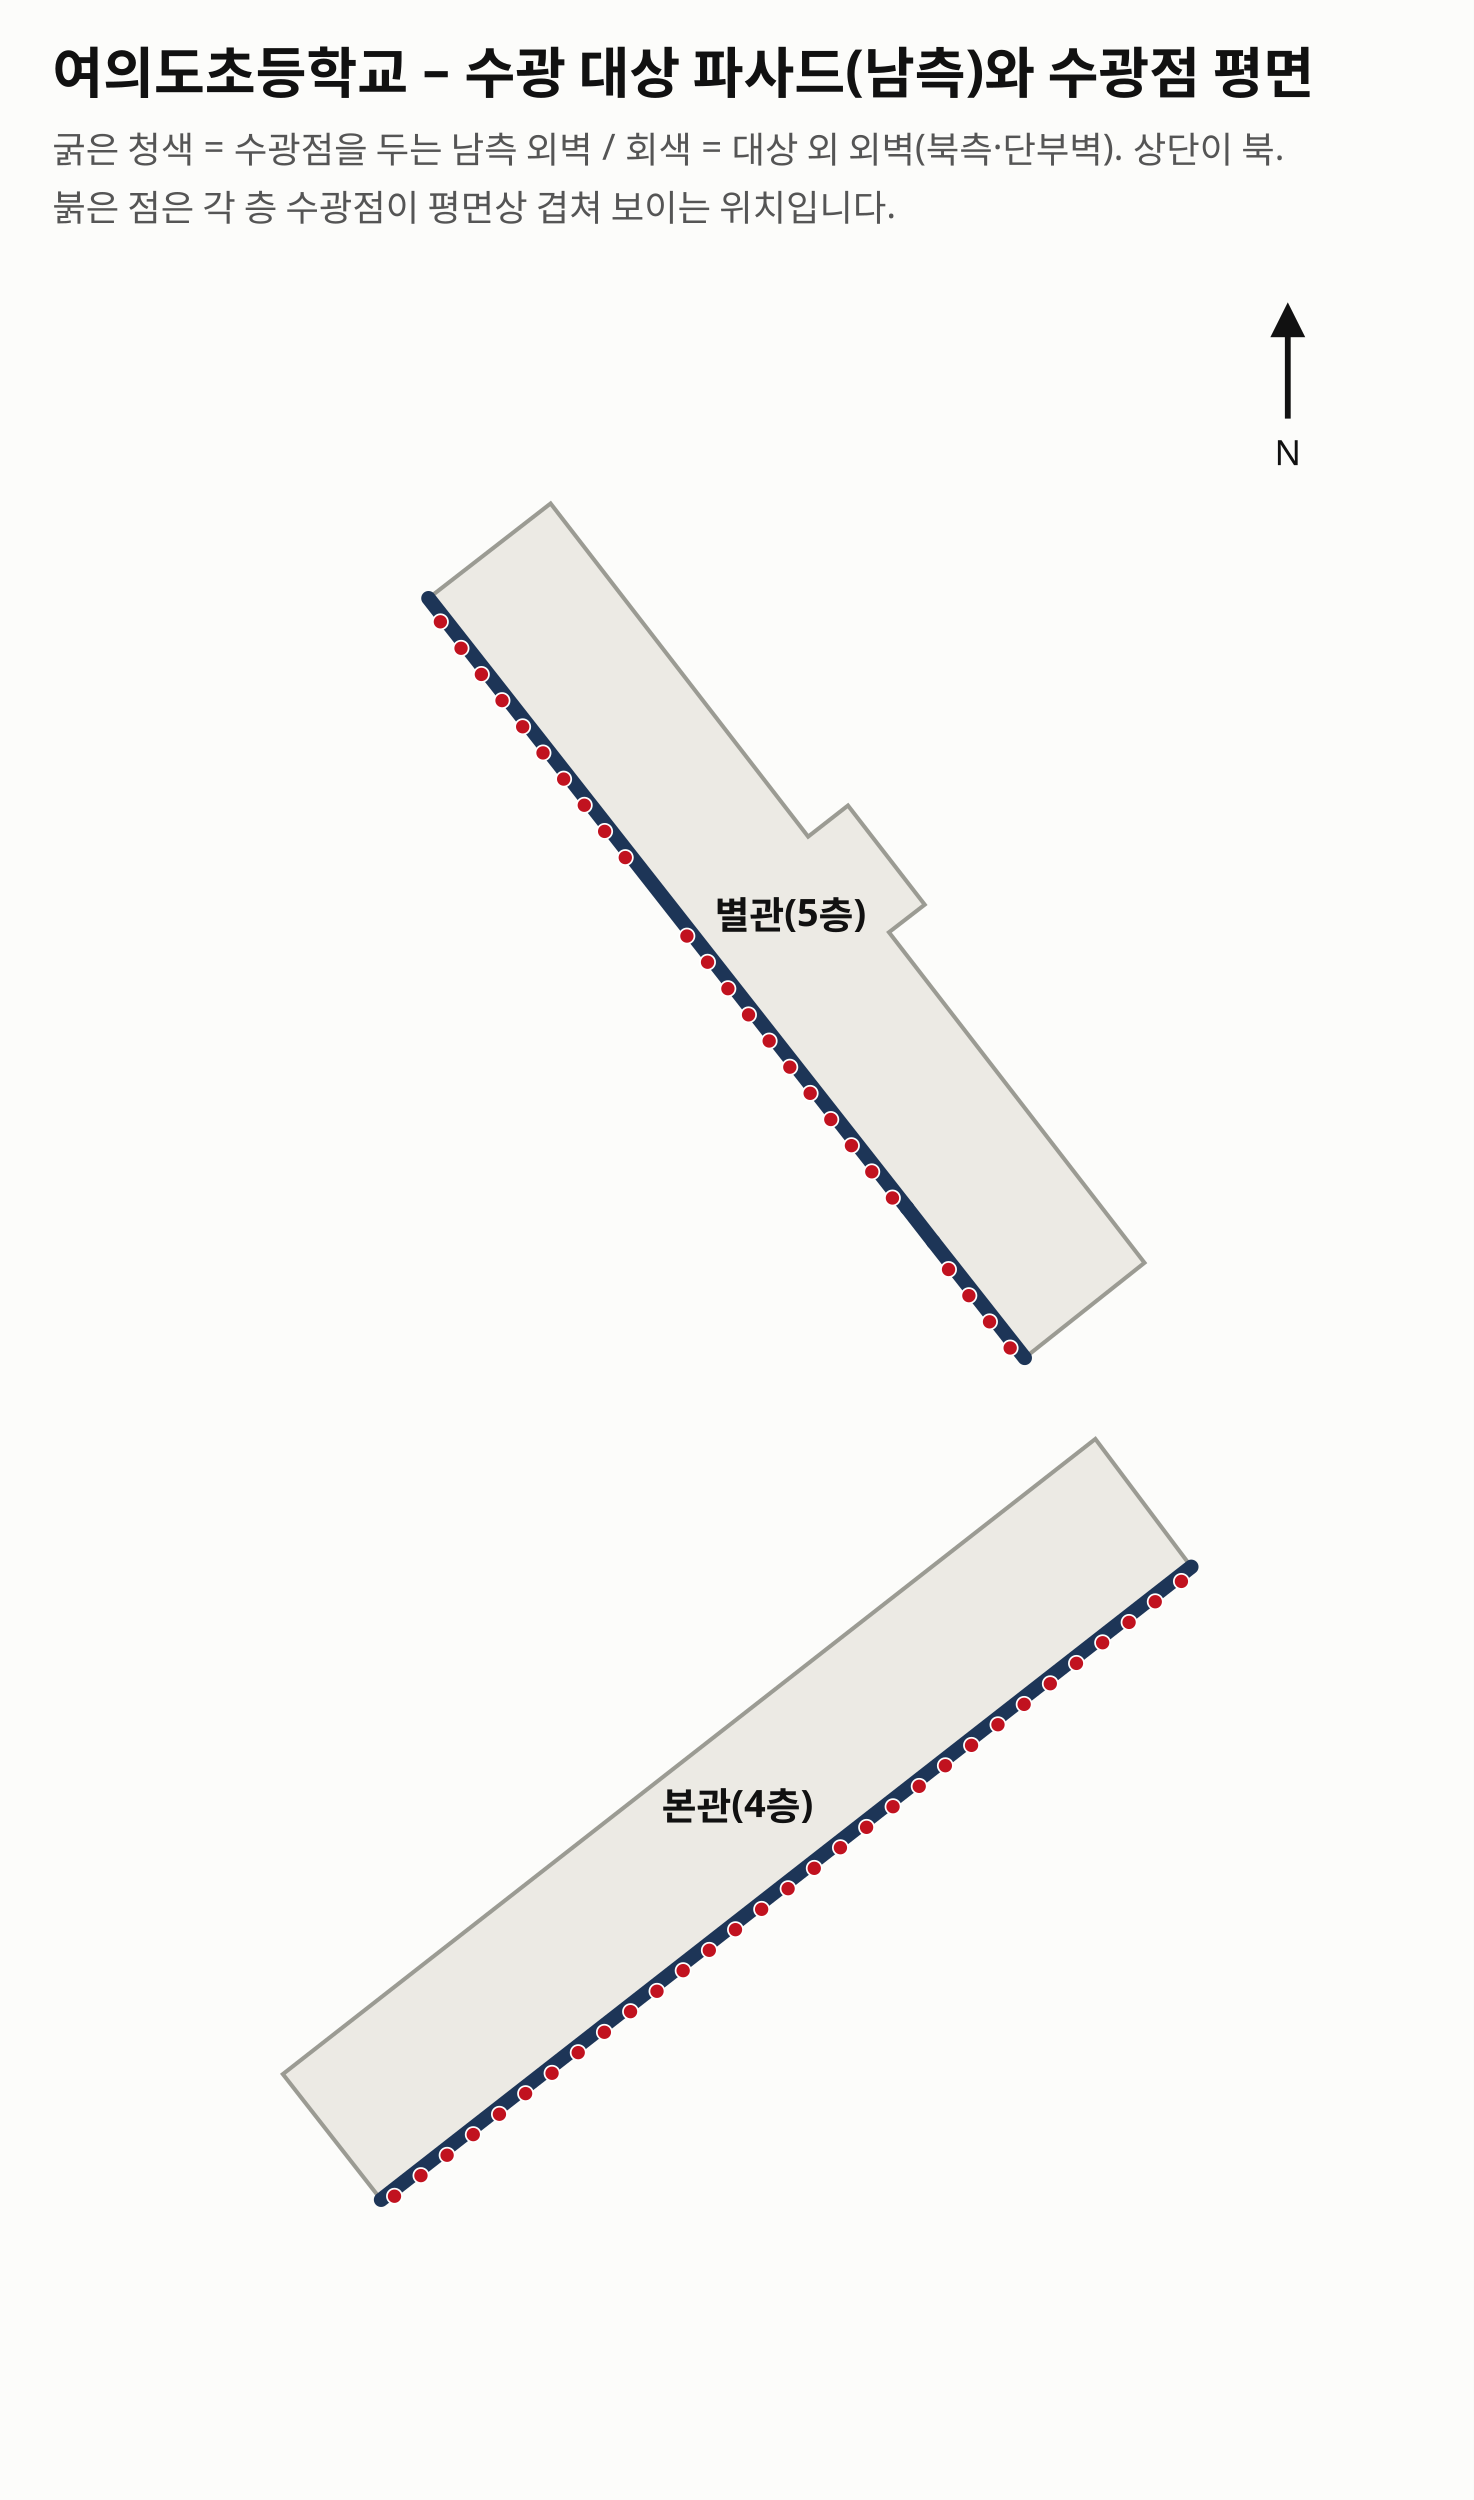
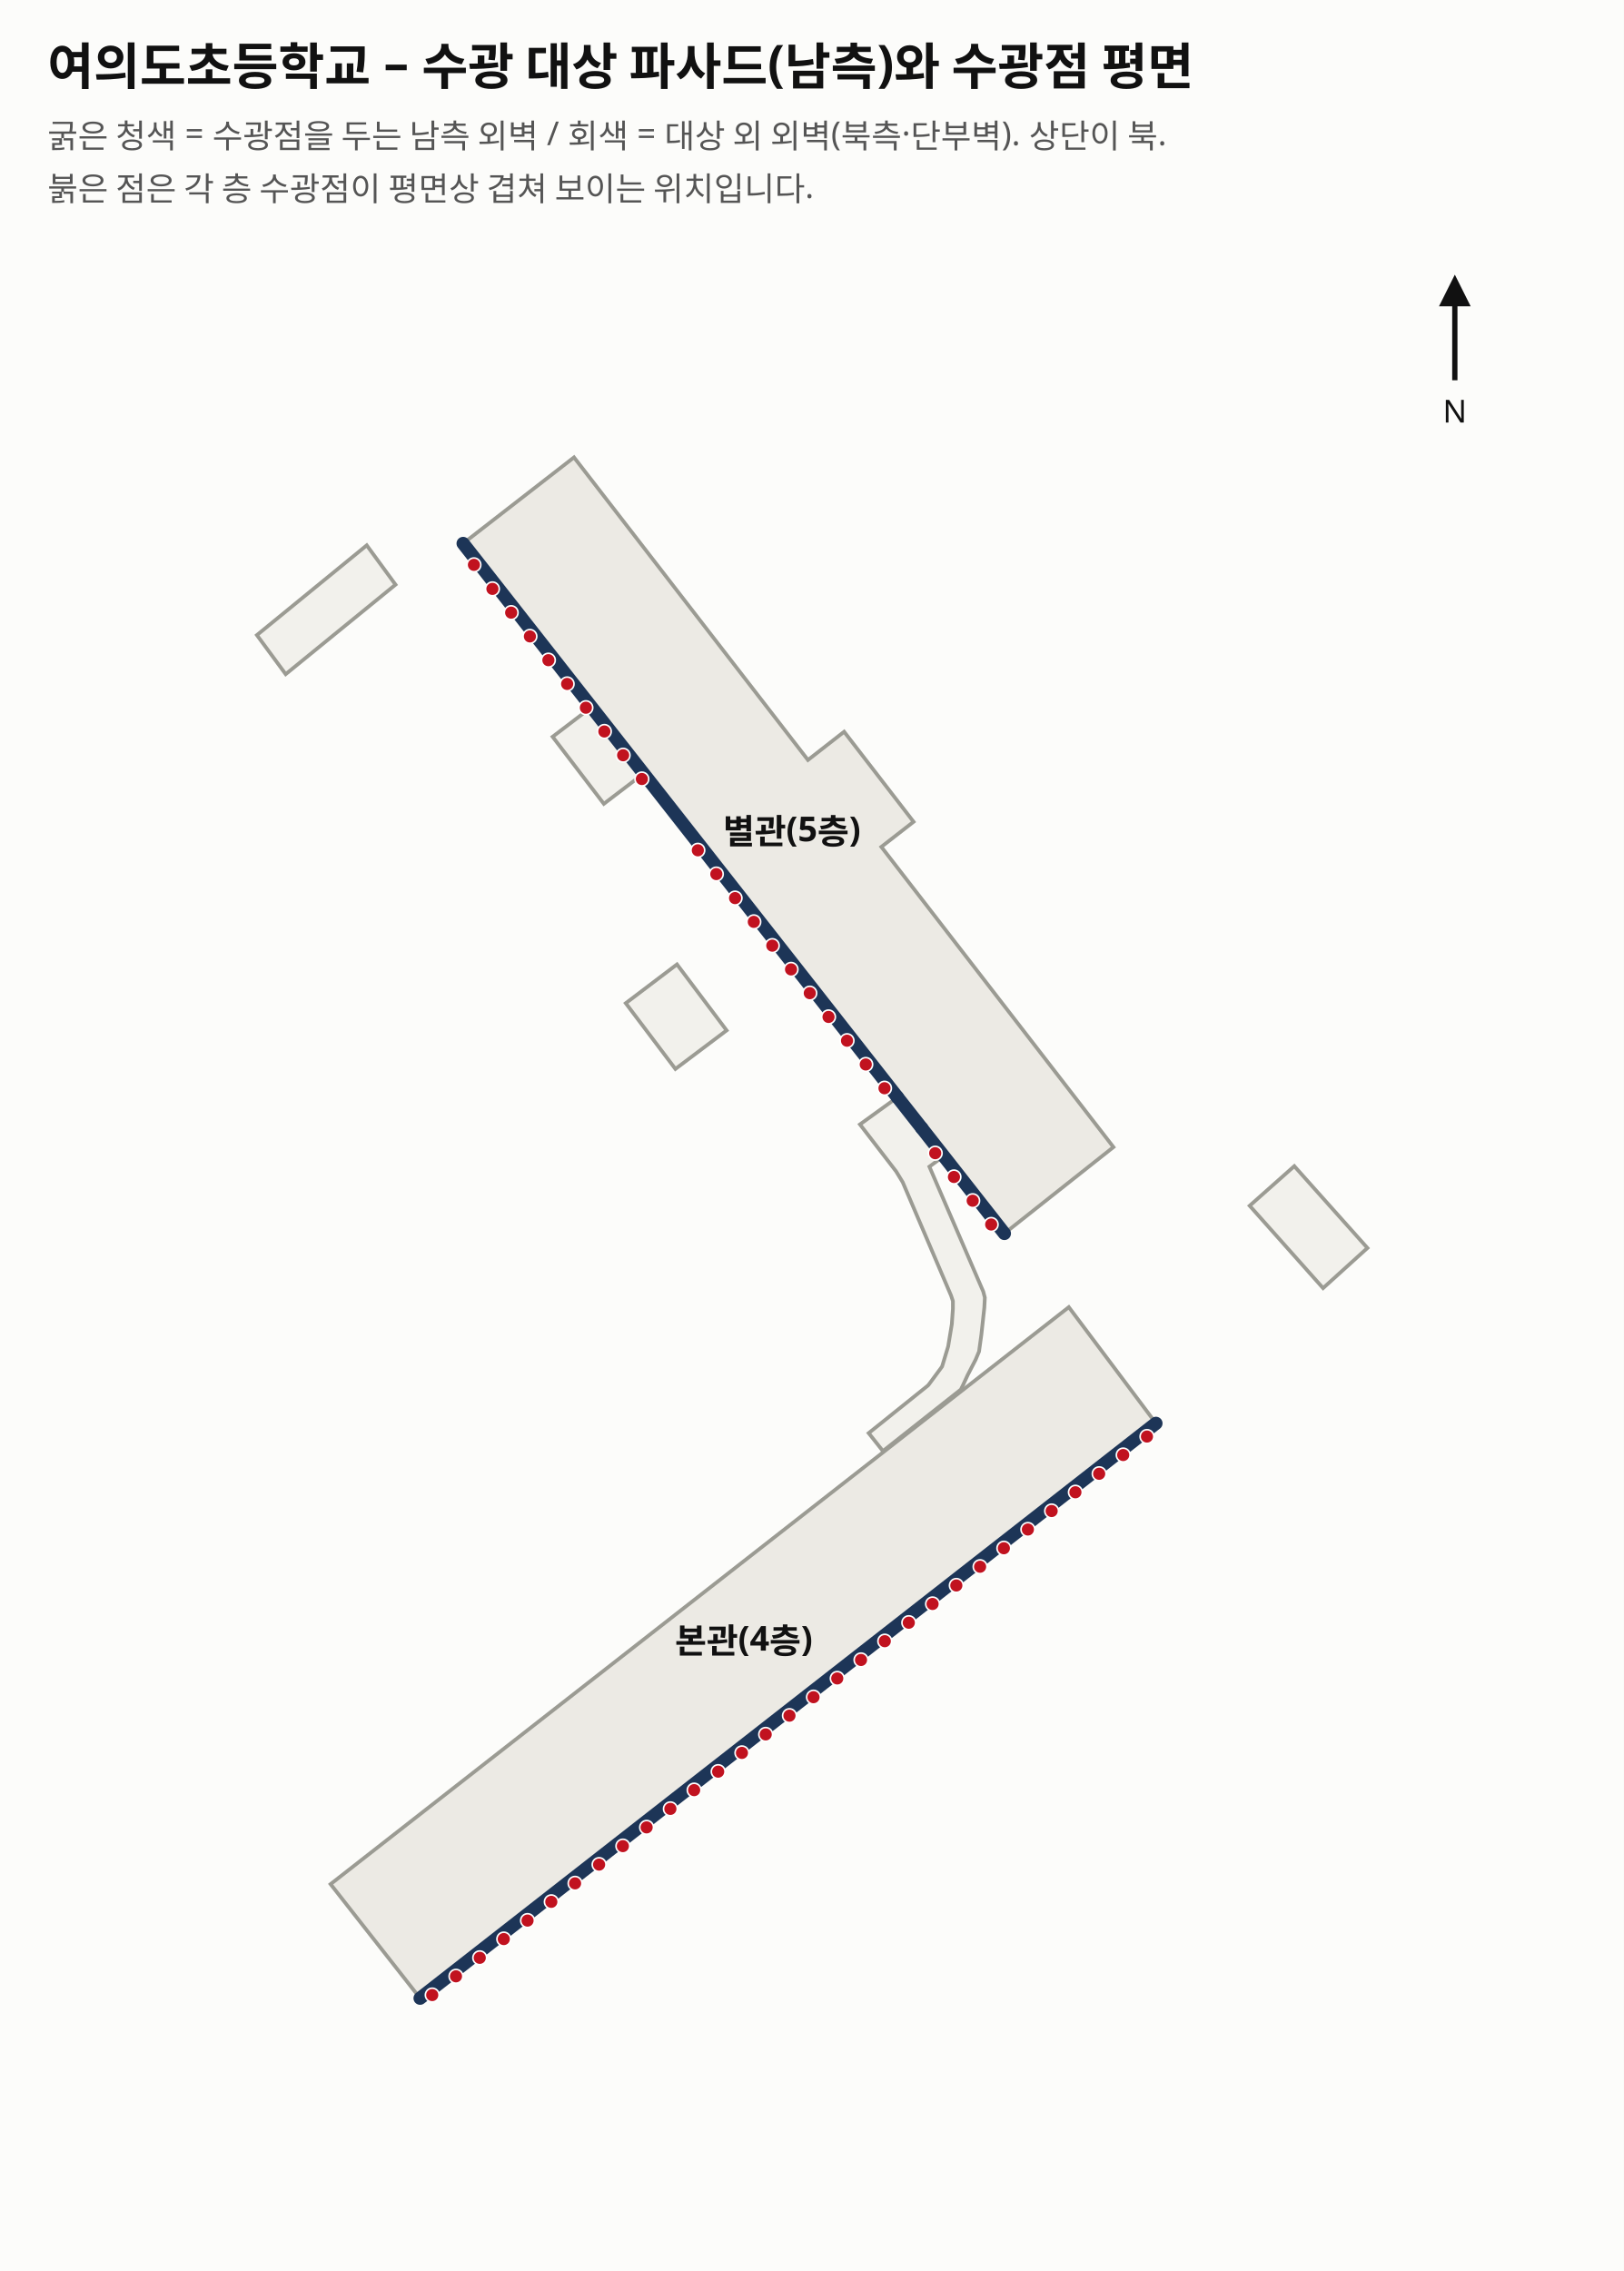
- <svg xmlns="http://www.w3.org/2000/svg" width="507" height="860" viewBox="0 0 507 860">
+ <svg xmlns="http://www.w3.org/2000/svg" width="615" height="860" viewBox="0 0 615 860">
  <rect width="100%" height="100%" fill="#fcfcfa" />
  <text x="18" y="32" font-family="sans-serif" font-size="19" font-weight="bold" fill="#111">여의도초등학교 – 수광 대상 파사드(남측)와 수광점 평면</text>
  <text x="18" y="56" font-family="sans-serif" font-size="12.5" fill="#555">굵은 청색 = 수광점을 두는 남측 외벽 / 회색 = 대상 외 외벽(북측·단부벽). 상단이 북.</text>
  <text x="18" y="76" font-family="sans-serif" font-size="12.5" fill="#555">붉은 점은 각 층 수광점이 평면상 겹쳐 보이는 위치입니다.</text>
-   <polygon points="189.4,173.2 278.0,287.8 291.7,277.1 318.1,311.2 305.8,320.7 393.7,434.4 352.5,467.1 321.1,427.2 312.0,415.5 147.4,205.8 189.4,173.2" fill="#eceae4" stroke="#9b9b93" stroke-width="1.4" />
-   <line x1="312.0" y1="415.5" x2="147.4" y2="205.8" stroke="#1d3557" stroke-width="5" stroke-linecap="round" />
-   <line x1="321.1" y1="427.2" x2="312.0" y2="415.5" stroke="#1d3557" stroke-width="5" stroke-linecap="round" />
-   <line x1="352.5" y1="467.1" x2="321.1" y2="427.2" stroke="#1d3557" stroke-width="5" stroke-linecap="round" />
-   <text x="271.9" y="319.5" font-family="sans-serif" font-size="13" font-weight="bold" text-anchor="middle" fill="#111">별관(5층)</text>
-   <polygon points="409.8,539.0 131.1,756.7 97.3,713.5 376.8,495.0 409.8,539.0" fill="#eceae4" stroke="#9b9b93" stroke-width="1.4" />
-   <line x1="409.8" y1="539.0" x2="131.1" y2="756.7" stroke="#1d3557" stroke-width="5" stroke-linecap="round" />
-   <text x="253.7" y="626.0" font-family="sans-serif" font-size="13" font-weight="bold" text-anchor="middle" fill="#111">본관(4층)</text>
-   <circle cx="307.0" cy="412.1" r="2.6" fill="#c1121f" stroke="#fff" stroke-width="0.6" />
-   <circle cx="299.9" cy="403.1" r="2.6" fill="#c1121f" stroke="#fff" stroke-width="0.6" />
-   <circle cx="292.9" cy="394.1" r="2.6" fill="#c1121f" stroke="#fff" stroke-width="0.6" />
-   <circle cx="285.8" cy="385.1" r="2.6" fill="#c1121f" stroke="#fff" stroke-width="0.6" />
-   <circle cx="278.7" cy="376.1" r="2.6" fill="#c1121f" stroke="#fff" stroke-width="0.6" />
-   <circle cx="271.7" cy="367.1" r="2.6" fill="#c1121f" stroke="#fff" stroke-width="0.6" />
-   <circle cx="264.6" cy="358.1" r="2.6" fill="#c1121f" stroke="#fff" stroke-width="0.6" />
-   <circle cx="257.5" cy="349.1" r="2.6" fill="#c1121f" stroke="#fff" stroke-width="0.6" />
-   <circle cx="250.4" cy="340.1" r="2.6" fill="#c1121f" stroke="#fff" stroke-width="0.6" />
-   <circle cx="243.4" cy="331.0" r="2.6" fill="#c1121f" stroke="#fff" stroke-width="0.6" />
-   <circle cx="236.3" cy="322.0" r="2.6" fill="#c1121f" stroke="#fff" stroke-width="0.6" />
-   <circle cx="215.1" cy="295.0" r="2.6" fill="#c1121f" stroke="#fff" stroke-width="0.6" />
-   <circle cx="208.0" cy="286.0" r="2.6" fill="#c1121f" stroke="#fff" stroke-width="0.6" />
-   <circle cx="201.0" cy="277.0" r="2.6" fill="#c1121f" stroke="#fff" stroke-width="0.6" />
-   <circle cx="193.9" cy="268.0" r="2.6" fill="#c1121f" stroke="#fff" stroke-width="0.6" />
-   <circle cx="186.8" cy="259.0" r="2.6" fill="#c1121f" stroke="#fff" stroke-width="0.6" />
-   <circle cx="179.8" cy="250.0" r="2.6" fill="#c1121f" stroke="#fff" stroke-width="0.6" />
-   <circle cx="172.7" cy="241.0" r="2.6" fill="#c1121f" stroke="#fff" stroke-width="0.6" />
-   <circle cx="165.6" cy="232.0" r="2.6" fill="#c1121f" stroke="#fff" stroke-width="0.6" />
-   <circle cx="158.6" cy="223.0" r="2.6" fill="#c1121f" stroke="#fff" stroke-width="0.6" />
-   <circle cx="151.5" cy="213.9" r="2.6" fill="#c1121f" stroke="#fff" stroke-width="0.6" />
-   <circle cx="347.5" cy="463.7" r="2.6" fill="#c1121f" stroke="#fff" stroke-width="0.6" />
-   <circle cx="340.4" cy="454.7" r="2.6" fill="#c1121f" stroke="#fff" stroke-width="0.6" />
-   <circle cx="333.3" cy="445.7" r="2.6" fill="#c1121f" stroke="#fff" stroke-width="0.6" />
-   <circle cx="326.3" cy="436.7" r="2.6" fill="#c1121f" stroke="#fff" stroke-width="0.6" />
-   <circle cx="406.4" cy="544.0" r="2.6" fill="#c1121f" stroke="#fff" stroke-width="0.6" />
-   <circle cx="397.4" cy="551.0" r="2.6" fill="#c1121f" stroke="#fff" stroke-width="0.6" />
-   <circle cx="388.4" cy="558.1" r="2.6" fill="#c1121f" stroke="#fff" stroke-width="0.6" />
-   <circle cx="379.3" cy="565.1" r="2.6" fill="#c1121f" stroke="#fff" stroke-width="0.6" />
-   <circle cx="370.3" cy="572.2" r="2.6" fill="#c1121f" stroke="#fff" stroke-width="0.6" />
-   <circle cx="361.3" cy="579.2" r="2.6" fill="#c1121f" stroke="#fff" stroke-width="0.6" />
-   <circle cx="352.3" cy="586.3" r="2.6" fill="#c1121f" stroke="#fff" stroke-width="0.6" />
-   <circle cx="343.3" cy="593.3" r="2.6" fill="#c1121f" stroke="#fff" stroke-width="0.6" />
-   <circle cx="334.2" cy="600.4" r="2.6" fill="#c1121f" stroke="#fff" stroke-width="0.6" />
-   <circle cx="325.2" cy="607.4" r="2.6" fill="#c1121f" stroke="#fff" stroke-width="0.6" />
-   <circle cx="316.2" cy="614.5" r="2.6" fill="#c1121f" stroke="#fff" stroke-width="0.6" />
-   <circle cx="307.2" cy="621.5" r="2.6" fill="#c1121f" stroke="#fff" stroke-width="0.6" />
-   <circle cx="298.1" cy="628.6" r="2.6" fill="#c1121f" stroke="#fff" stroke-width="0.6" />
-   <circle cx="289.1" cy="635.6" r="2.6" fill="#c1121f" stroke="#fff" stroke-width="0.6" />
-   <circle cx="280.1" cy="642.7" r="2.6" fill="#c1121f" stroke="#fff" stroke-width="0.6" />
-   <circle cx="271.1" cy="649.7" r="2.6" fill="#c1121f" stroke="#fff" stroke-width="0.6" />
-   <circle cx="262.0" cy="656.8" r="2.6" fill="#c1121f" stroke="#fff" stroke-width="0.6" />
-   <circle cx="253.0" cy="663.8" r="2.6" fill="#c1121f" stroke="#fff" stroke-width="0.6" />
-   <circle cx="244.0" cy="670.9" r="2.6" fill="#c1121f" stroke="#fff" stroke-width="0.6" />
-   <circle cx="235.0" cy="677.9" r="2.6" fill="#c1121f" stroke="#fff" stroke-width="0.6" />
-   <circle cx="226.0" cy="685.0" r="2.6" fill="#c1121f" stroke="#fff" stroke-width="0.6" />
-   <circle cx="216.9" cy="692.0" r="2.6" fill="#c1121f" stroke="#fff" stroke-width="0.6" />
-   <circle cx="207.9" cy="699.1" r="2.6" fill="#c1121f" stroke="#fff" stroke-width="0.6" />
-   <circle cx="198.9" cy="706.1" r="2.6" fill="#c1121f" stroke="#fff" stroke-width="0.6" />
-   <circle cx="189.9" cy="713.2" r="2.6" fill="#c1121f" stroke="#fff" stroke-width="0.6" />
-   <circle cx="180.8" cy="720.2" r="2.6" fill="#c1121f" stroke="#fff" stroke-width="0.6" />
-   <circle cx="171.8" cy="727.3" r="2.6" fill="#c1121f" stroke="#fff" stroke-width="0.6" />
-   <circle cx="162.8" cy="734.3" r="2.6" fill="#c1121f" stroke="#fff" stroke-width="0.6" />
-   <circle cx="153.8" cy="741.4" r="2.6" fill="#c1121f" stroke="#fff" stroke-width="0.6" />
-   <circle cx="144.8" cy="748.4" r="2.6" fill="#c1121f" stroke="#fff" stroke-width="0.6" />
-   <circle cx="135.7" cy="755.5" r="2.6" fill="#c1121f" stroke="#fff" stroke-width="0.6" />
-   <g transform="translate(443,104)">
+   <polygon points="275.2,390.2 255.8,404.8 237.0,379.9 256.4,365.2 275.2,390.2" fill="#f2f1ec" stroke="#9b9b93" stroke-width="1.4" />
+   <polygon points="243.0,293.5 228.7,304.4 209.3,279.0 223.6,268.1 243.0,293.5" fill="#f2f1ec" stroke="#9b9b93" stroke-width="1.4" />
+   <polygon points="149.8,221.4 108.2,255.3 97.3,240.5 138.9,206.5 149.8,221.4" fill="#f2f1ec" stroke="#9b9b93" stroke-width="1.4" />
+   <polygon points="517.9,472.6 501.1,487.8 473.3,456.6 490.2,441.6 517.9,472.6" fill="#f2f1ec" stroke="#9b9b93" stroke-width="1.4" />
+   <polygon points="363.9,526.2 334.4,549.5 329.0,542.7 351.3,524.8 351.7,524.4 356.8,517.5 359.1,509.9 360.5,501.4 360.9,495.6 360.9,492.7 360.2,490.6 341.9,447.7 339.4,443.6 325.7,425.8 339.8,415.6 357.0,438.1 352.0,441.8 372.4,489.1 373.0,491.4 372.8,495.2 371.7,505.3 370.8,511.8 369.5,514.9 366.5,520.7 364.8,524.4 363.9,526.2" fill="#f2f1ec" stroke="#9b9b93" stroke-width="1.4" />
+   <polygon points="437.8,539.0 159.1,756.7 125.2,713.5 404.8,495.0 437.8,539.0" fill="#eceae4" stroke="#9b9b93" stroke-width="1.4" />
+   <line x1="437.8" y1="539.0" x2="159.1" y2="756.7" stroke="#1d3557" stroke-width="5" stroke-linecap="round" />
+   <text x="281.7" y="626.0" font-family="sans-serif" font-size="13" font-weight="bold" text-anchor="middle" fill="#111">본관(4층)</text>
+   <polygon points="217.4,173.2 306.0,287.8 319.7,277.1 346.0,311.2 333.8,320.7 421.7,434.4 380.4,467.1 349.1,427.2 339.9,415.5 175.4,205.8 217.4,173.2" fill="#eceae4" stroke="#9b9b93" stroke-width="1.4" />
+   <line x1="339.9" y1="415.5" x2="175.4" y2="205.8" stroke="#1d3557" stroke-width="5" stroke-linecap="round" />
+   <line x1="349.1" y1="427.2" x2="339.9" y2="415.5" stroke="#1d3557" stroke-width="5" stroke-linecap="round" />
+   <line x1="380.4" y1="467.1" x2="349.1" y2="427.2" stroke="#1d3557" stroke-width="5" stroke-linecap="round" />
+   <text x="299.9" y="319.5" font-family="sans-serif" font-size="13" font-weight="bold" text-anchor="middle" fill="#111">별관(5층)</text>
+   <circle cx="434.4" cy="544.0" r="2.6" fill="#c1121f" stroke="#fff" stroke-width="0.6" />
+   <circle cx="425.4" cy="551.0" r="2.6" fill="#c1121f" stroke="#fff" stroke-width="0.6" />
+   <circle cx="416.3" cy="558.1" r="2.6" fill="#c1121f" stroke="#fff" stroke-width="0.6" />
+   <circle cx="407.3" cy="565.1" r="2.6" fill="#c1121f" stroke="#fff" stroke-width="0.6" />
+   <circle cx="398.3" cy="572.2" r="2.6" fill="#c1121f" stroke="#fff" stroke-width="0.6" />
+   <circle cx="389.3" cy="579.2" r="2.6" fill="#c1121f" stroke="#fff" stroke-width="0.6" />
+   <circle cx="380.2" cy="586.3" r="2.6" fill="#c1121f" stroke="#fff" stroke-width="0.6" />
+   <circle cx="371.2" cy="593.3" r="2.6" fill="#c1121f" stroke="#fff" stroke-width="0.6" />
+   <circle cx="362.2" cy="600.4" r="2.6" fill="#c1121f" stroke="#fff" stroke-width="0.6" />
+   <circle cx="353.2" cy="607.4" r="2.6" fill="#c1121f" stroke="#fff" stroke-width="0.6" />
+   <circle cx="344.2" cy="614.5" r="2.6" fill="#c1121f" stroke="#fff" stroke-width="0.6" />
+   <circle cx="335.1" cy="621.5" r="2.6" fill="#c1121f" stroke="#fff" stroke-width="0.6" />
+   <circle cx="326.1" cy="628.6" r="2.6" fill="#c1121f" stroke="#fff" stroke-width="0.6" />
+   <circle cx="317.1" cy="635.6" r="2.6" fill="#c1121f" stroke="#fff" stroke-width="0.6" />
+   <circle cx="308.1" cy="642.7" r="2.6" fill="#c1121f" stroke="#fff" stroke-width="0.6" />
+   <circle cx="299.0" cy="649.7" r="2.6" fill="#c1121f" stroke="#fff" stroke-width="0.6" />
+   <circle cx="290.0" cy="656.8" r="2.6" fill="#c1121f" stroke="#fff" stroke-width="0.6" />
+   <circle cx="281.0" cy="663.8" r="2.6" fill="#c1121f" stroke="#fff" stroke-width="0.6" />
+   <circle cx="272.0" cy="670.9" r="2.6" fill="#c1121f" stroke="#fff" stroke-width="0.6" />
+   <circle cx="262.9" cy="677.9" r="2.6" fill="#c1121f" stroke="#fff" stroke-width="0.6" />
+   <circle cx="253.9" cy="685.0" r="2.6" fill="#c1121f" stroke="#fff" stroke-width="0.6" />
+   <circle cx="244.9" cy="692.0" r="2.6" fill="#c1121f" stroke="#fff" stroke-width="0.6" />
+   <circle cx="235.9" cy="699.1" r="2.6" fill="#c1121f" stroke="#fff" stroke-width="0.6" />
+   <circle cx="226.9" cy="706.1" r="2.6" fill="#c1121f" stroke="#fff" stroke-width="0.6" />
+   <circle cx="217.8" cy="713.2" r="2.6" fill="#c1121f" stroke="#fff" stroke-width="0.6" />
+   <circle cx="208.8" cy="720.2" r="2.6" fill="#c1121f" stroke="#fff" stroke-width="0.6" />
+   <circle cx="199.8" cy="727.3" r="2.6" fill="#c1121f" stroke="#fff" stroke-width="0.6" />
+   <circle cx="190.8" cy="734.3" r="2.6" fill="#c1121f" stroke="#fff" stroke-width="0.6" />
+   <circle cx="181.7" cy="741.4" r="2.6" fill="#c1121f" stroke="#fff" stroke-width="0.6" />
+   <circle cx="172.7" cy="748.4" r="2.6" fill="#c1121f" stroke="#fff" stroke-width="0.6" />
+   <circle cx="163.7" cy="755.5" r="2.6" fill="#c1121f" stroke="#fff" stroke-width="0.6" />
+   <circle cx="335.0" cy="412.1" r="2.6" fill="#c1121f" stroke="#fff" stroke-width="0.6" />
+   <circle cx="327.9" cy="403.1" r="2.6" fill="#c1121f" stroke="#fff" stroke-width="0.6" />
+   <circle cx="320.8" cy="394.1" r="2.6" fill="#c1121f" stroke="#fff" stroke-width="0.6" />
+   <circle cx="313.8" cy="385.1" r="2.6" fill="#c1121f" stroke="#fff" stroke-width="0.6" />
+   <circle cx="306.7" cy="376.1" r="2.6" fill="#c1121f" stroke="#fff" stroke-width="0.6" />
+   <circle cx="299.6" cy="367.1" r="2.6" fill="#c1121f" stroke="#fff" stroke-width="0.6" />
+   <circle cx="292.5" cy="358.1" r="2.6" fill="#c1121f" stroke="#fff" stroke-width="0.6" />
+   <circle cx="285.5" cy="349.1" r="2.6" fill="#c1121f" stroke="#fff" stroke-width="0.6" />
+   <circle cx="278.4" cy="340.1" r="2.6" fill="#c1121f" stroke="#fff" stroke-width="0.6" />
+   <circle cx="271.3" cy="331.0" r="2.6" fill="#c1121f" stroke="#fff" stroke-width="0.6" />
+   <circle cx="264.3" cy="322.0" r="2.6" fill="#c1121f" stroke="#fff" stroke-width="0.6" />
+   <circle cx="243.1" cy="295.0" r="2.6" fill="#c1121f" stroke="#fff" stroke-width="0.6" />
+   <circle cx="236.0" cy="286.0" r="2.6" fill="#c1121f" stroke="#fff" stroke-width="0.6" />
+   <circle cx="228.9" cy="277.0" r="2.6" fill="#c1121f" stroke="#fff" stroke-width="0.6" />
+   <circle cx="221.9" cy="268.0" r="2.6" fill="#c1121f" stroke="#fff" stroke-width="0.6" />
+   <circle cx="214.8" cy="259.0" r="2.6" fill="#c1121f" stroke="#fff" stroke-width="0.6" />
+   <circle cx="207.7" cy="250.0" r="2.6" fill="#c1121f" stroke="#fff" stroke-width="0.6" />
+   <circle cx="200.7" cy="241.0" r="2.6" fill="#c1121f" stroke="#fff" stroke-width="0.6" />
+   <circle cx="193.6" cy="232.0" r="2.6" fill="#c1121f" stroke="#fff" stroke-width="0.6" />
+   <circle cx="186.5" cy="223.0" r="2.6" fill="#c1121f" stroke="#fff" stroke-width="0.6" />
+   <circle cx="179.5" cy="213.9" r="2.6" fill="#c1121f" stroke="#fff" stroke-width="0.6" />
+   <circle cx="375.4" cy="463.7" r="2.6" fill="#c1121f" stroke="#fff" stroke-width="0.6" />
+   <circle cx="368.4" cy="454.7" r="2.6" fill="#c1121f" stroke="#fff" stroke-width="0.6" />
+   <circle cx="361.3" cy="445.7" r="2.6" fill="#c1121f" stroke="#fff" stroke-width="0.6" />
+   <circle cx="354.2" cy="436.7" r="2.6" fill="#c1121f" stroke="#fff" stroke-width="0.6" />
+   <g transform="translate(551,104)">
    <line x1="0" y1="40" x2="0" y2="6" stroke="#111" stroke-width="2" />
    <polygon points="0,0 -6,12 6,12" fill="#111" />
    <text x="0" y="56" font-family="sans-serif" font-size="12" text-anchor="middle" fill="#111">N</text>
  </g>
</svg>
